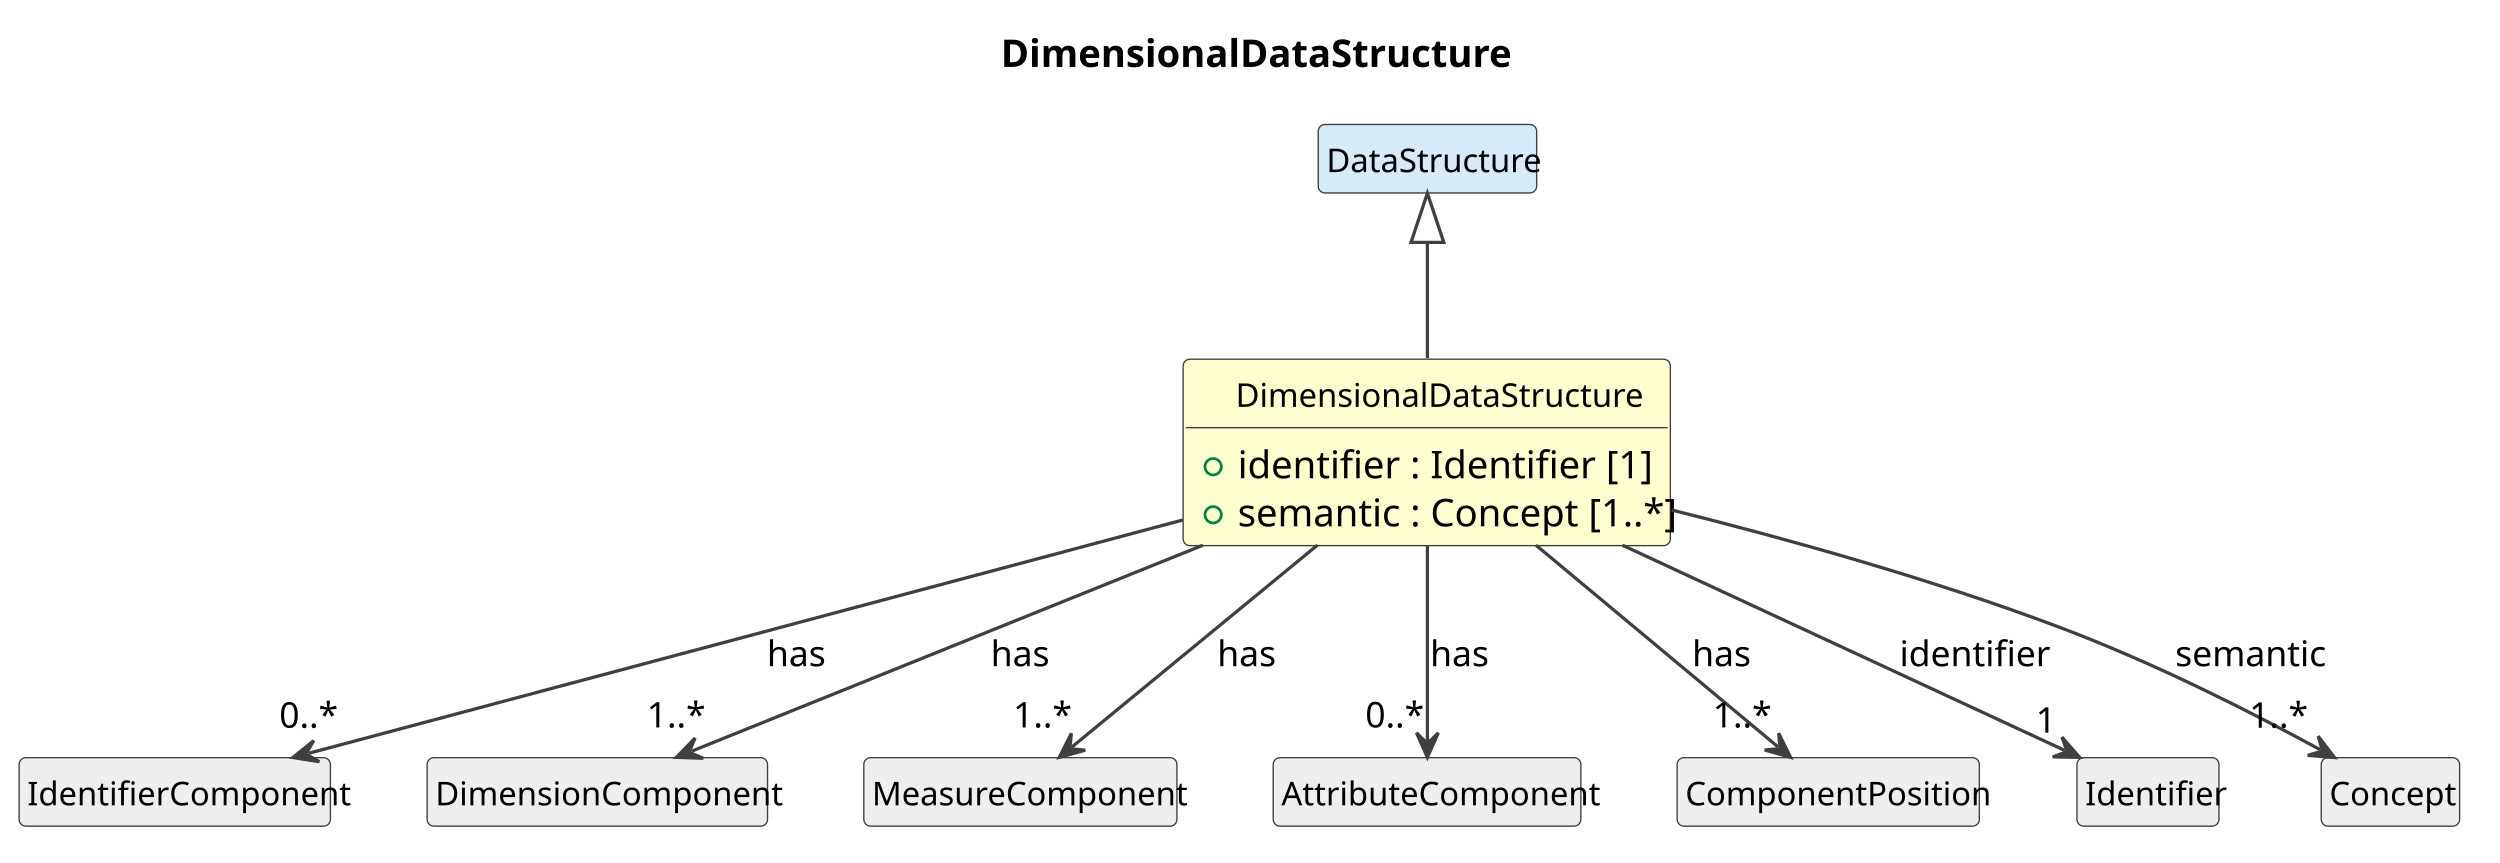
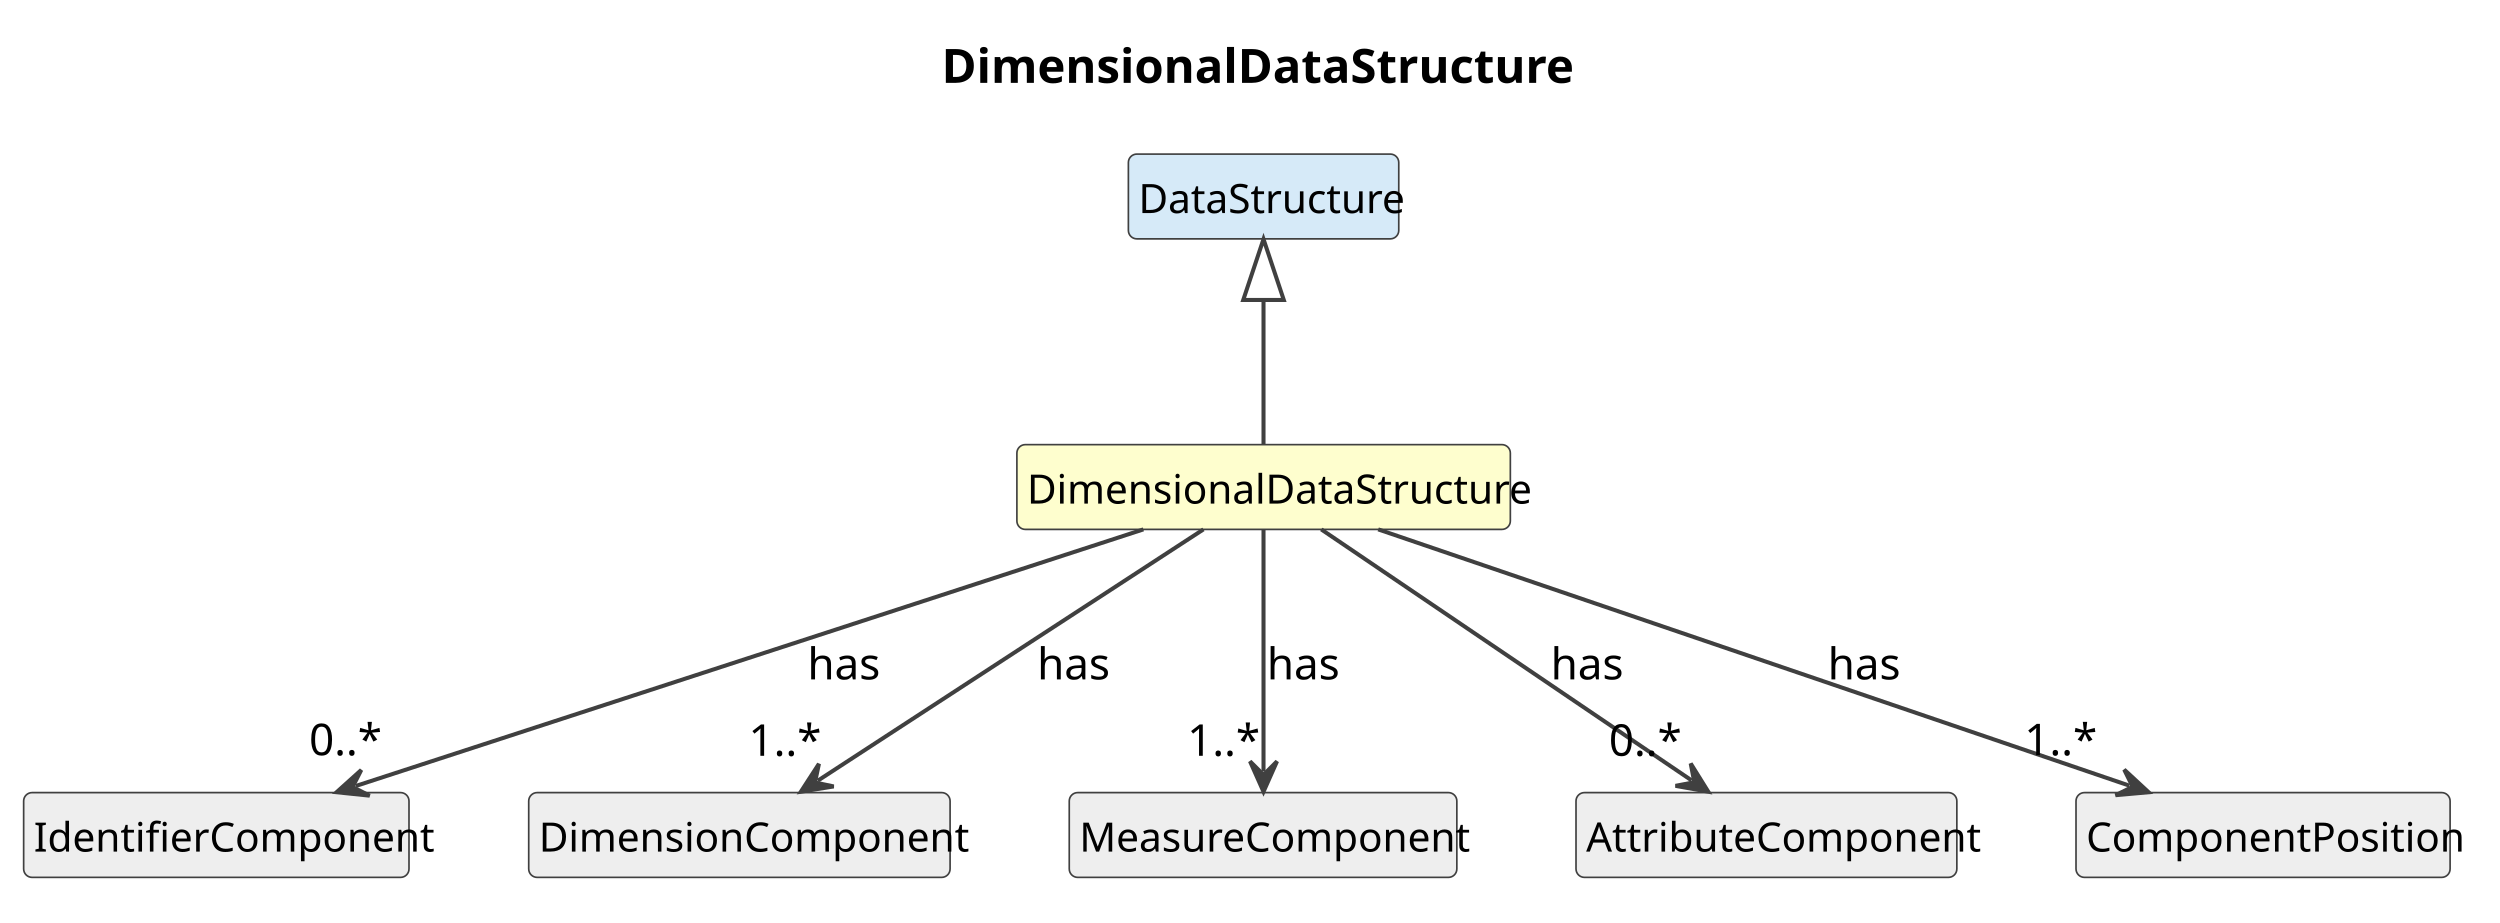
- <svg xmlns="http://www.w3.org/2000/svg" contentStyleType="text/css" data-diagram-type="CLASS" height="316px" preserveAspectRatio="none" style="width:916px;height:316px;background:#FFFFFF;" version="1.1" viewBox="0 0 916 316" width="916px" zoomAndPan="magnify">
+ <svg xmlns="http://www.w3.org/2000/svg" contentStyleType="text/css" data-diagram-type="CLASS" height="273px" preserveAspectRatio="none" style="width:740px;height:273px;background:#FFFFFF;" version="1.1" viewBox="0 0 740 273" width="740px" zoomAndPan="magnify">
  <defs />
  <g>
    <g class="title" data-source-line="1">
-       <text fill="#000000" font-family="sans-serif" font-size="14" font-weight="700" lengthAdjust="spacing" textLength="175.82" x="366.688" y="24.533">DimensionalDataStructure</text>
+       <text fill="#000000" font-family="sans-serif" font-size="14" font-weight="700" lengthAdjust="spacing" textLength="175.82" x="278.705" y="24.533">DimensionalDataStructure</text>
    </g>
    <g class="entity" data-qualified-name="DimensionalDataStructure" data-source-line="12" id="ent0002">
-       <rect fill="#FEFECE" height="68.312" rx="2.5" ry="2.5" style="stroke:#404040;stroke-width:0.5;" width="178.517" x="433.5" y="131.609" />
-       <text fill="#000000" font-family="sans-serif" font-size="12" lengthAdjust="spacing" textLength="140.062" x="452.727" y="149.066">DimensionalDataStructure</text>
-       <line style="stroke:#404040;stroke-width:0.5;" x1="434.5" x2="611.017" y1="156.703" y2="156.703" />
-       <g data-visibility-modifier="PUBLIC_FIELD">
-         <ellipse cx="444.5" cy="171.008" fill="none" rx="3" ry="3" style="stroke:#038048;stroke-width:1;" />
-       </g>
-       <text fill="#000000" font-family="sans-serif" font-size="14" lengthAdjust="spacing" textLength="137.737" x="453.5" y="175.236">identifier : Identifier [1]</text>
-       <g data-visibility-modifier="PUBLIC_FIELD">
-         <ellipse cx="444.5" cy="188.617" fill="none" rx="3" ry="3" style="stroke:#038048;stroke-width:1;" />
-       </g>
-       <text fill="#000000" font-family="sans-serif" font-size="14" lengthAdjust="spacing" textLength="152.517" x="453.5" y="192.846">semantic : Concept [1..*]</text>
+       <rect fill="#FEFECE" height="25.094" rx="2.5" ry="2.5" style="stroke:#404040;stroke-width:0.5;" width="146.062" x="301" y="131.609" />
+       <text fill="#000000" font-family="sans-serif" font-size="12" lengthAdjust="spacing" textLength="140.062" x="304" y="149.066">DimensionalDataStructure</text>
    </g>
-     <g class="entity" data-qualified-name="DataStructure" data-source-line="16" id="ent0003">
-       <rect fill="#D6EAF8" height="25.094" rx="2.5" ry="2.5" style="stroke:#404040;stroke-width:0.5;" width="80.033" x="483" y="45.609" />
-       <text fill="#000000" font-family="sans-serif" font-size="12" lengthAdjust="spacing" textLength="74.033" x="486" y="63.066">DataStructure</text>
+     <g class="entity" data-qualified-name="DataStructure" data-source-line="13" id="ent0003">
+       <rect fill="#D6EAF8" height="25.094" rx="2.5" ry="2.5" style="stroke:#404040;stroke-width:0.5;" width="80.033" x="334" y="45.609" />
+       <text fill="#000000" font-family="sans-serif" font-size="12" lengthAdjust="spacing" textLength="74.033" x="337" y="63.066">DataStructure</text>
    </g>
-     <g class="entity" data-qualified-name="IdentifierComponent" data-source-line="18" id="ent0005">
-       <rect fill="#EEEEEE" height="25.094" rx="2.5" ry="2.5" style="stroke:#404040;stroke-width:0.5;" width="114.064" x="7" y="277.609" />
-       <text fill="#000000" font-family="sans-serif" font-size="12" lengthAdjust="spacing" textLength="108.064" x="10" y="295.066">IdentifierComponent</text>
+     <g class="entity" data-qualified-name="IdentifierComponent" data-source-line="15" id="ent0005">
+       <rect fill="#EEEEEE" height="25.094" rx="2.5" ry="2.5" style="stroke:#404040;stroke-width:0.5;" width="114.064" x="7" y="234.609" />
+       <text fill="#000000" font-family="sans-serif" font-size="12" lengthAdjust="spacing" textLength="108.064" x="10" y="252.066">IdentifierComponent</text>
    </g>
-     <g class="entity" data-qualified-name="DimensionComponent" data-source-line="20" id="ent0007">
-       <rect fill="#EEEEEE" height="25.094" rx="2.5" ry="2.5" style="stroke:#404040;stroke-width:0.5;" width="124.728" x="156.5" y="277.609" />
-       <text fill="#000000" font-family="sans-serif" font-size="12" lengthAdjust="spacing" textLength="118.728" x="159.5" y="295.066">DimensionComponent</text>
+     <g class="entity" data-qualified-name="DimensionComponent" data-source-line="17" id="ent0007">
+       <rect fill="#EEEEEE" height="25.094" rx="2.5" ry="2.5" style="stroke:#404040;stroke-width:0.5;" width="124.728" x="156.5" y="234.609" />
+       <text fill="#000000" font-family="sans-serif" font-size="12" lengthAdjust="spacing" textLength="118.728" x="159.5" y="252.066">DimensionComponent</text>
    </g>
-     <g class="entity" data-qualified-name="MeasureComponent" data-source-line="22" id="ent0009">
-       <rect fill="#EEEEEE" height="25.094" rx="2.5" ry="2.5" style="stroke:#404040;stroke-width:0.5;" width="114.727" x="316.5" y="277.609" />
-       <text fill="#000000" font-family="sans-serif" font-size="12" lengthAdjust="spacing" textLength="108.727" x="319.5" y="295.066">MeasureComponent</text>
+     <g class="entity" data-qualified-name="MeasureComponent" data-source-line="19" id="ent0009">
+       <rect fill="#EEEEEE" height="25.094" rx="2.5" ry="2.5" style="stroke:#404040;stroke-width:0.5;" width="114.727" x="316.5" y="234.609" />
+       <text fill="#000000" font-family="sans-serif" font-size="12" lengthAdjust="spacing" textLength="108.727" x="319.5" y="252.066">MeasureComponent</text>
    </g>
-     <g class="entity" data-qualified-name="AttributeComponent" data-source-line="24" id="ent0011">
-       <rect fill="#EEEEEE" height="25.094" rx="2.5" ry="2.5" style="stroke:#404040;stroke-width:0.5;" width="112.728" x="466.5" y="277.609" />
-       <text fill="#000000" font-family="sans-serif" font-size="12" lengthAdjust="spacing" textLength="106.728" x="469.5" y="295.066">AttributeComponent</text>
+     <g class="entity" data-qualified-name="AttributeComponent" data-source-line="21" id="ent0011">
+       <rect fill="#EEEEEE" height="25.094" rx="2.5" ry="2.5" style="stroke:#404040;stroke-width:0.5;" width="112.728" x="466.5" y="234.609" />
+       <text fill="#000000" font-family="sans-serif" font-size="12" lengthAdjust="spacing" textLength="106.728" x="469.5" y="252.066">AttributeComponent</text>
    </g>
-     <g class="entity" data-qualified-name="ComponentPosition" data-source-line="26" id="ent0013">
-       <rect fill="#EEEEEE" height="25.094" rx="2.5" ry="2.5" style="stroke:#404040;stroke-width:0.5;" width="110.731" x="614.5" y="277.609" />
-       <text fill="#000000" font-family="sans-serif" font-size="12" lengthAdjust="spacing" textLength="104.731" x="617.5" y="295.066">ComponentPosition</text>
+     <g class="entity" data-qualified-name="ComponentPosition" data-source-line="23" id="ent0013">
+       <rect fill="#EEEEEE" height="25.094" rx="2.5" ry="2.5" style="stroke:#404040;stroke-width:0.5;" width="110.731" x="614.5" y="234.609" />
+       <text fill="#000000" font-family="sans-serif" font-size="12" lengthAdjust="spacing" textLength="104.731" x="617.5" y="252.066">ComponentPosition</text>
    </g>
-     <g class="entity" data-qualified-name="Identifier" data-source-line="28" id="ent0015">
-       <rect fill="#EEEEEE" height="25.094" rx="2.5" ry="2.5" style="stroke:#404040;stroke-width:0.5;" width="52.025" x="761" y="277.609" />
-       <text fill="#000000" font-family="sans-serif" font-size="12" lengthAdjust="spacing" textLength="46.025" x="764" y="295.066">Identifier</text>
+     <g class="link" data-entity-1="ent0003" data-entity-2="ent0002" data-link-type="extension" data-source-line="14" id="lnk4">
+       <path codeLine="14" d="M374,88.789 C374,104.839 374,115.529 374,131.529" fill="none" id="DataStructure-backto-DimensionalDataStructure" style="stroke:#404040;stroke-width:1.2;" />
+       <polygon fill="none" points="374,70.789,368,88.789,380,88.789,374,70.789" style="stroke:#404040;stroke-width:1.2;" />
    </g>
-     <g class="entity" data-qualified-name="Concept" data-source-line="30" id="ent0017">
-       <rect fill="#EEEEEE" height="25.094" rx="2.5" ry="2.5" style="stroke:#404040;stroke-width:0.5;" width="50.695" x="850.5" y="277.609" />
-       <text fill="#000000" font-family="sans-serif" font-size="12" lengthAdjust="spacing" textLength="44.695" x="853.5" y="295.066">Concept</text>
+     <g class="link" data-entity-1="ent0002" data-entity-2="ent0005" data-link-type="dependency" data-source-line="16" id="lnk6">
+       <path codeLine="16" d="M338.44,156.699 C278.8,176.129 165.005,213.201 105.325,232.641" fill="none" id="DimensionalDataStructure-to-IdentifierComponent" style="stroke:#404040;stroke-width:1.2;" />
+       <polygon fill="#404040" points="99.62,234.499,109.416,235.515,104.374,232.951,106.939,227.909,99.62,234.499" style="stroke:#404040;stroke-width:1.2;" />
+       <text fill="#000000" font-family="sans-serif" font-size="13" lengthAdjust="spacing" textLength="20.96" x="239" y="201.105">has</text>
+       <text fill="#000000" font-family="sans-serif" font-size="13" lengthAdjust="spacing" textLength="19.513" x="91.487" y="223.546">0..*</text>
    </g>
-     <g class="link" data-entity-1="ent0003" data-entity-2="ent0002" data-link-type="extension" data-source-line="17" id="lnk4">
-       <path codeLine="17" d="M523,88.799 C523,103.289 523,110.579 523,131.259" fill="none" id="DataStructure-backto-DimensionalDataStructure" style="stroke:#404040;stroke-width:1.2;" />
-       <polygon fill="none" points="523,70.799,517,88.799,529,88.799,523,70.799" style="stroke:#404040;stroke-width:1.2;" />
+     <g class="link" data-entity-1="ent0002" data-entity-2="ent0007" data-link-type="dependency" data-source-line="18" id="lnk8">
+       <path codeLine="18" d="M356.22,156.699 C326.48,176.069 271.997,211.573 242.077,231.073" fill="none" id="DimensionalDataStructure-to-DimensionComponent" style="stroke:#404040;stroke-width:1.2;" />
+       <polygon fill="#404040" points="237.05,234.349,246.774,232.786,241.239,231.619,242.406,226.084,237.05,234.349" style="stroke:#404040;stroke-width:1.2;" />
+       <text fill="#000000" font-family="sans-serif" font-size="13" lengthAdjust="spacing" textLength="20.96" x="307" y="201.105">has</text>
+       <text fill="#000000" font-family="sans-serif" font-size="13" lengthAdjust="spacing" textLength="19.513" x="221.571" y="223.721">1..*</text>
    </g>
-     <g class="link" data-entity-1="ent0002" data-entity-2="ent0005" data-link-type="dependency" data-source-line="19" id="lnk6">
-       <path codeLine="19" d="M433.41,190.519 C335.18,216.739 187.457,256.162 113.087,276.012" fill="none" id="DimensionalDataStructure-to-IdentifierComponent" style="stroke:#404040;stroke-width:1.2;" />
-       <polygon fill="#404040" points="107.29,277.559,117.017,279.103,112.121,276.27,114.954,271.374,107.29,277.559" style="stroke:#404040;stroke-width:1.2;" />
-       <text fill="#000000" font-family="sans-serif" font-size="13" lengthAdjust="spacing" textLength="20.96" x="281" y="244.105">has</text>
-       <text fill="#000000" font-family="sans-serif" font-size="13" lengthAdjust="spacing" textLength="19.513" x="102.321" y="266.631">0..*</text>
+     <g class="link" data-entity-1="ent0002" data-entity-2="ent0009" data-link-type="dependency" data-source-line="20" id="lnk10">
+       <path codeLine="20" d="M374,156.699 C374,176.069 374,208.849 374,228.349" fill="none" id="DimensionalDataStructure-to-MeasureComponent" style="stroke:#404040;stroke-width:1.2;" />
+       <polygon fill="#404040" points="374,234.349,378,225.349,374,229.349,370,225.349,374,234.349" style="stroke:#404040;stroke-width:1.2;" />
+       <text fill="#000000" font-family="sans-serif" font-size="13" lengthAdjust="spacing" textLength="20.96" x="375" y="201.105">has</text>
+       <text fill="#000000" font-family="sans-serif" font-size="13" lengthAdjust="spacing" textLength="19.513" x="351.414" y="223.721">1..*</text>
    </g>
-     <g class="link" data-entity-1="ent0002" data-entity-2="ent0007" data-link-type="dependency" data-source-line="21" id="lnk8">
-       <path codeLine="21" d="M440.73,199.759 C376.73,225.549 297.225,257.587 253.395,275.247" fill="none" id="DimensionalDataStructure-to-DimensionComponent" style="stroke:#404040;stroke-width:1.2;" />
-       <polygon fill="#404040" points="247.83,277.489,257.673,277.836,252.468,275.621,254.683,270.416,247.83,277.489" style="stroke:#404040;stroke-width:1.2;" />
-       <text fill="#000000" font-family="sans-serif" font-size="13" lengthAdjust="spacing" textLength="20.96" x="363" y="244.105">has</text>
-       <text fill="#000000" font-family="sans-serif" font-size="13" lengthAdjust="spacing" textLength="19.513" x="236.965" y="266.532">1..*</text>
+     <g class="link" data-entity-1="ent0002" data-entity-2="ent0011" data-link-type="dependency" data-source-line="22" id="lnk12">
+       <path codeLine="22" d="M391.09,156.699 C419.68,176.069 471.924,211.482 500.684,230.982" fill="none" id="DimensionalDataStructure-to-AttributeComponent" style="stroke:#404040;stroke-width:1.2;" />
+       <polygon fill="#404040" points="505.65,234.349,500.446,225.988,501.512,231.543,495.956,232.609,505.65,234.349" style="stroke:#404040;stroke-width:1.2;" />
+       <text fill="#000000" font-family="sans-serif" font-size="13" lengthAdjust="spacing" textLength="20.96" x="459" y="201.105">has</text>
+       <text fill="#000000" font-family="sans-serif" font-size="13" lengthAdjust="spacing" textLength="19.513" x="476.232" y="223.721">0..*</text>
    </g>
-     <g class="link" data-entity-1="ent0002" data-entity-2="ent0009" data-link-type="dependency" data-source-line="23" id="lnk10">
-       <path codeLine="23" d="M482.68,199.759 C451.31,225.549 414.245,256.019 392.765,273.679" fill="none" id="DimensionalDataStructure-to-MeasureComponent" style="stroke:#404040;stroke-width:1.2;" />
-       <polygon fill="#404040" points="388.13,277.489,397.622,274.863,391.992,274.314,392.542,268.684,388.13,277.489" style="stroke:#404040;stroke-width:1.2;" />
-       <text fill="#000000" font-family="sans-serif" font-size="13" lengthAdjust="spacing" textLength="20.96" x="446" y="244.105">has</text>
-       <text fill="#000000" font-family="sans-serif" font-size="13" lengthAdjust="spacing" textLength="19.513" x="371.202" y="266.532">1..*</text>
-     </g>
-     <g class="link" data-entity-1="ent0002" data-entity-2="ent0011" data-link-type="dependency" data-source-line="25" id="lnk12">
-       <path codeLine="25" d="M523,199.759 C523,225.549 523,253.829 523,271.489" fill="none" id="DimensionalDataStructure-to-AttributeComponent" style="stroke:#404040;stroke-width:1.2;" />
-       <polygon fill="#404040" points="523,277.489,527,268.489,523,272.489,519,268.489,523,277.489" style="stroke:#404040;stroke-width:1.2;" />
-       <text fill="#000000" font-family="sans-serif" font-size="13" lengthAdjust="spacing" textLength="20.96" x="524" y="244.105">has</text>
-       <text fill="#000000" font-family="sans-serif" font-size="13" lengthAdjust="spacing" textLength="19.513" x="500.243" y="266.532">0..*</text>
-     </g>
-     <g class="link" data-entity-1="ent0002" data-entity-2="ent0013" data-link-type="dependency" data-source-line="27" id="lnk14">
-       <path codeLine="27" d="M562.78,199.759 C593.73,225.549 630.261,255.988 651.451,273.648" fill="none" id="DimensionalDataStructure-to-ComponentPosition" style="stroke:#404040;stroke-width:1.2;" />
-       <polygon fill="#404040" points="656.06,277.489,651.707,268.655,652.219,274.288,646.585,274.8,656.06,277.489" style="stroke:#404040;stroke-width:1.2;" />
-       <text fill="#000000" font-family="sans-serif" font-size="13" lengthAdjust="spacing" textLength="20.96" x="620" y="244.105">has</text>
-       <text fill="#000000" font-family="sans-serif" font-size="13" lengthAdjust="spacing" textLength="19.513" x="627.552" y="266.532">1..*</text>
-     </g>
-     <g class="link" data-entity-1="ent0002" data-entity-2="ent0015" data-link-type="dependency" data-source-line="29" id="lnk16">
-       <path codeLine="29" d="M594.44,199.759 C650.03,225.549 718.457,257.305 756.527,274.964" fill="none" id="DimensionalDataStructure-to-Identifier" style="stroke:#404040;stroke-width:1.2;" />
-       <polygon fill="#404040" points="761.97,277.489,755.489,270.074,757.434,275.385,752.122,277.331,761.97,277.489" style="stroke:#404040;stroke-width:1.2;" />
-       <text fill="#000000" font-family="sans-serif" font-size="13" lengthAdjust="spacing" textLength="49.137" x="696" y="244.105">identifier</text>
-       <text fill="#000000" font-family="sans-serif" font-size="13" lengthAdjust="spacing" textLength="7.23" x="745.909" y="268.453">1</text>
-     </g>
-     <g class="link" data-entity-1="ent0002" data-entity-2="ent0017" data-link-type="dependency" data-source-line="31" id="lnk18">
-       <path codeLine="31" d="M612.54,186.869 C655.87,197.719 708.29,212.399 754,229.609 C790.83,243.469 826.261,261.699 850.101,274.689" fill="none" id="DimensionalDataStructure-to-Concept" style="stroke:#404040;stroke-width:1.2;" />
-       <polygon fill="#404040" points="855.37,277.559,849.381,269.741,850.98,275.167,845.553,276.766,855.37,277.559" style="stroke:#404040;stroke-width:1.2;" />
-       <text fill="#000000" font-family="sans-serif" font-size="13" lengthAdjust="spacing" textLength="52.019" x="797" y="244.105">semantic</text>
-       <text fill="#000000" font-family="sans-serif" font-size="13" lengthAdjust="spacing" textLength="19.513" x="824.11" y="266.631">1..*</text>
+     <g class="link" data-entity-1="ent0002" data-entity-2="ent0013" data-link-type="dependency" data-source-line="24" id="lnk14">
+       <path codeLine="24" d="M407.95,156.699 C464.9,176.129 573.321,213.122 630.311,232.562" fill="none" id="DimensionalDataStructure-to-ComponentPosition" style="stroke:#404040;stroke-width:1.2;" />
+       <polygon fill="#404040" points="635.99,234.499,628.763,227.808,631.258,232.885,626.181,235.38,635.99,234.499" style="stroke:#404040;stroke-width:1.2;" />
+       <text fill="#000000" font-family="sans-serif" font-size="13" lengthAdjust="spacing" textLength="20.96" x="541" y="201.105">has</text>
+       <text fill="#000000" font-family="sans-serif" font-size="13" lengthAdjust="spacing" textLength="19.513" x="599.203" y="223.546">1..*</text>
    </g>
  </g>
</svg>
